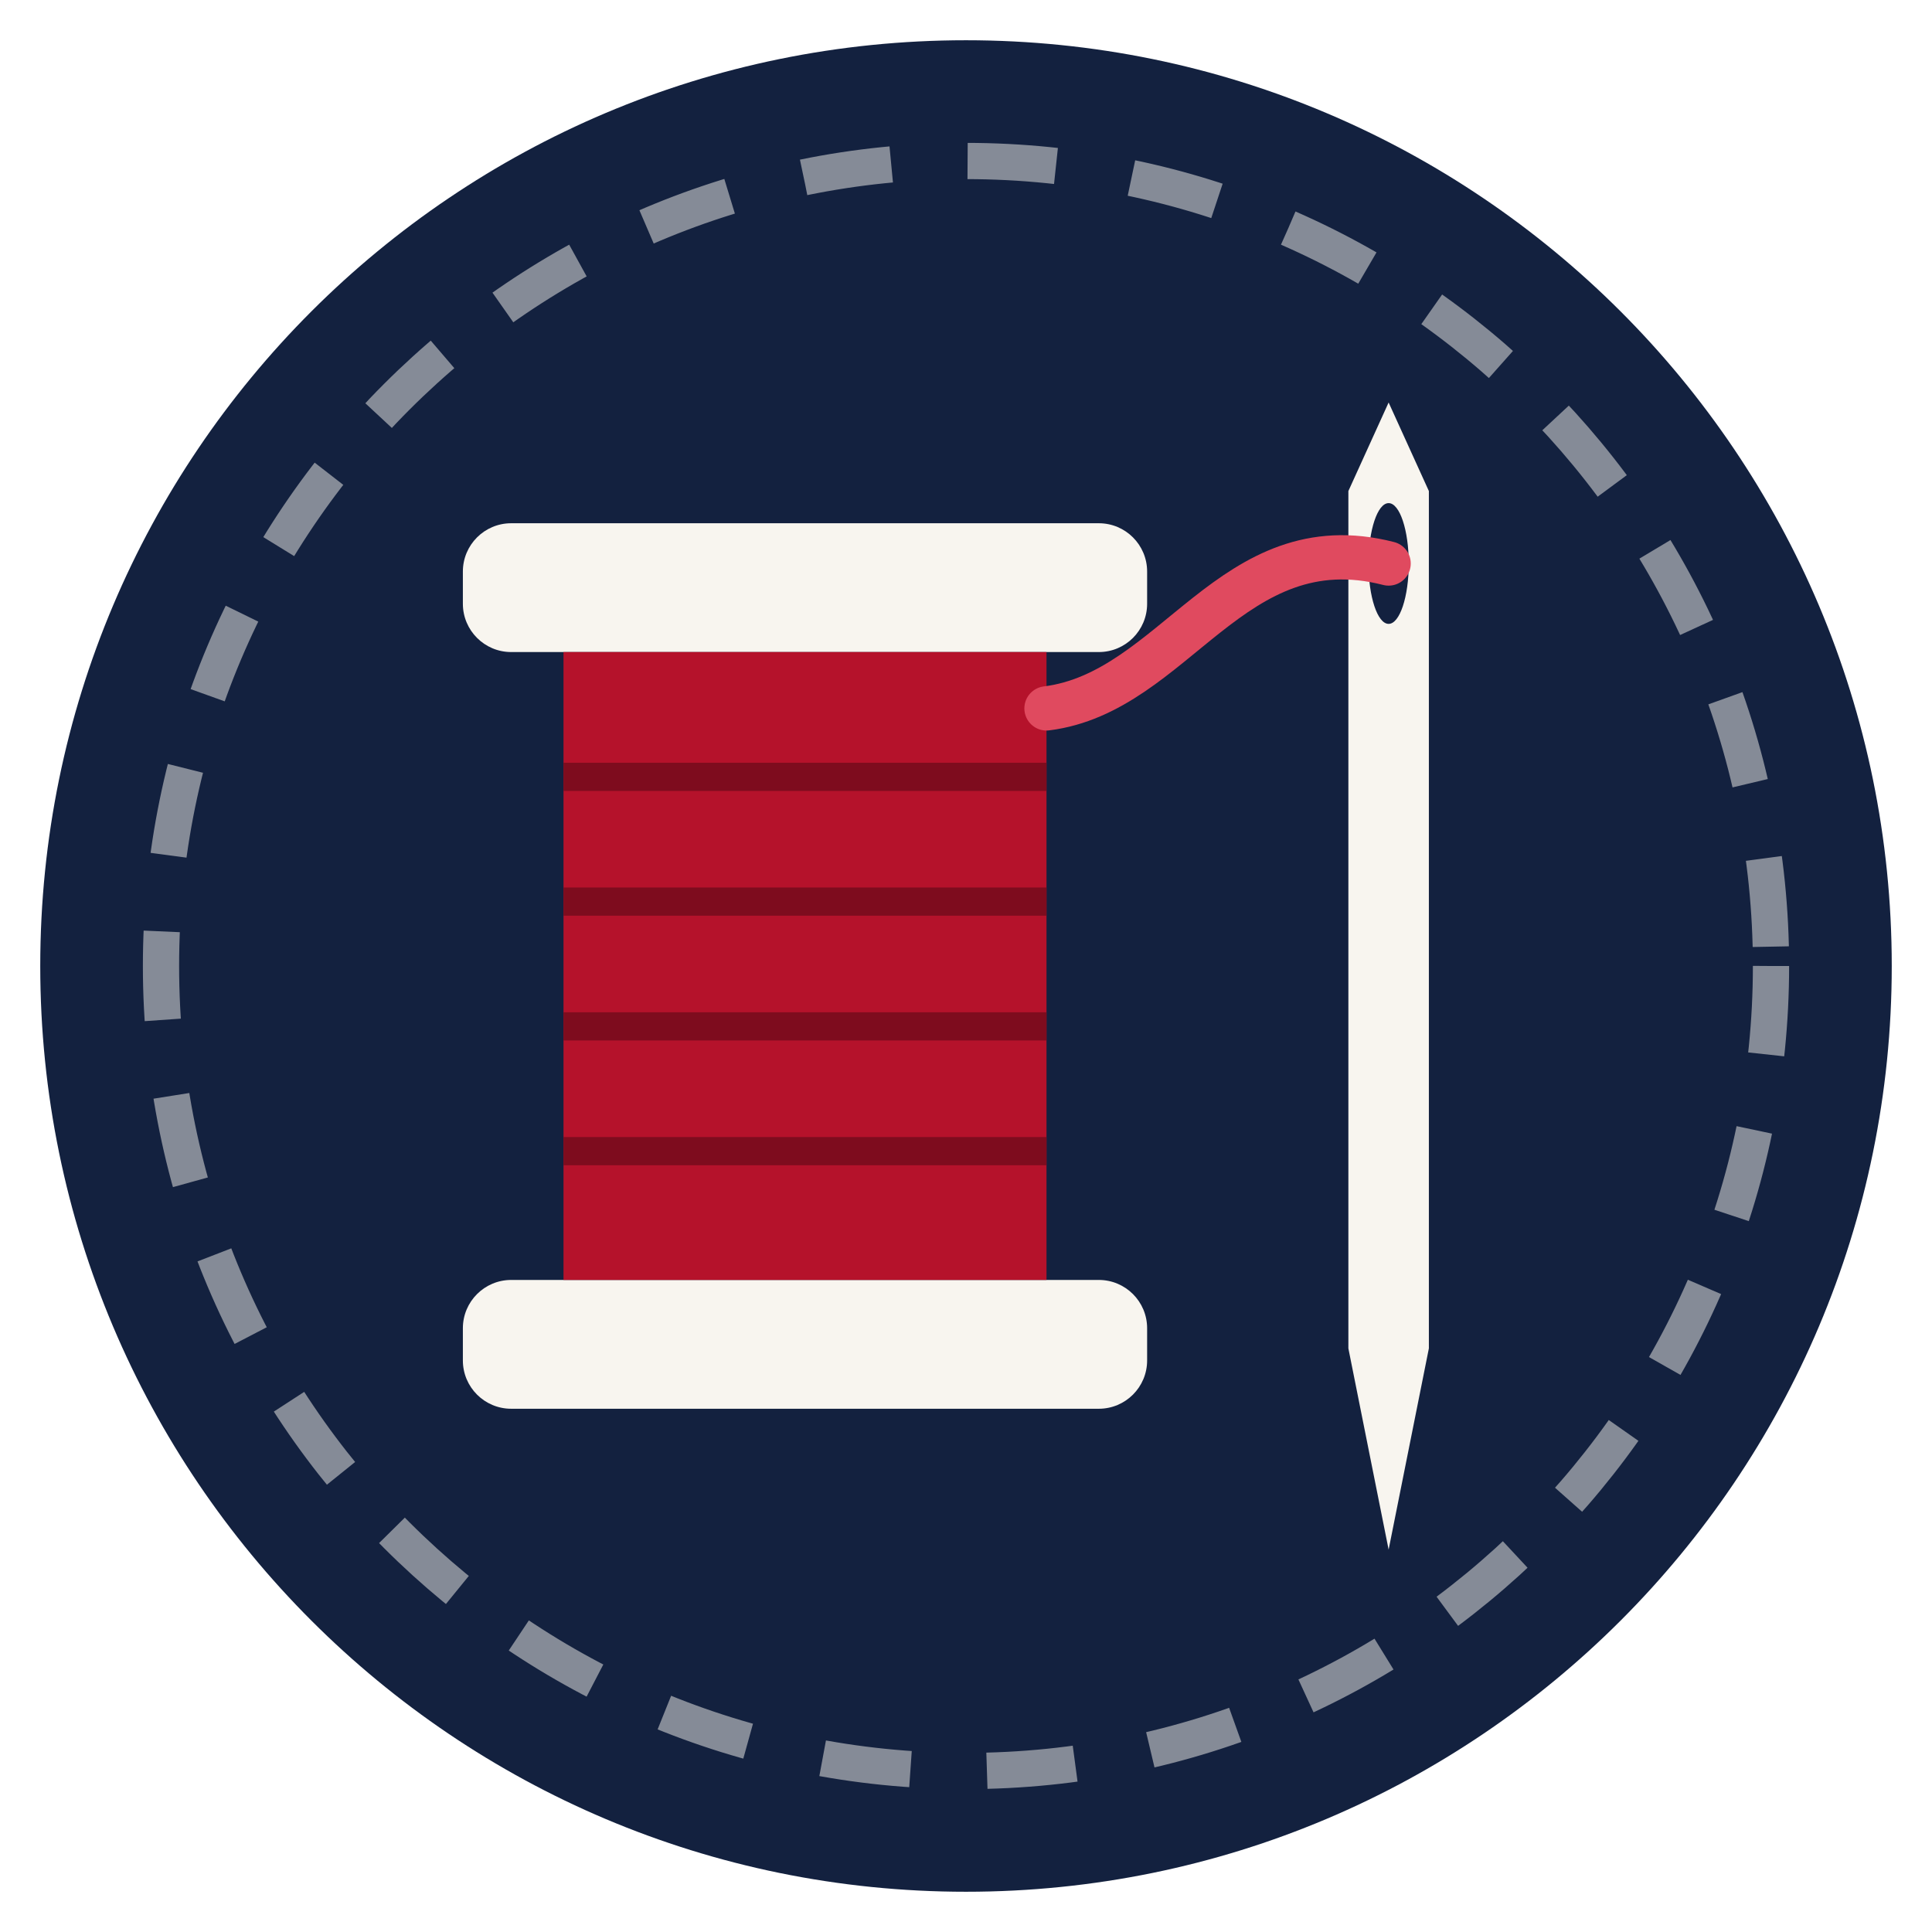
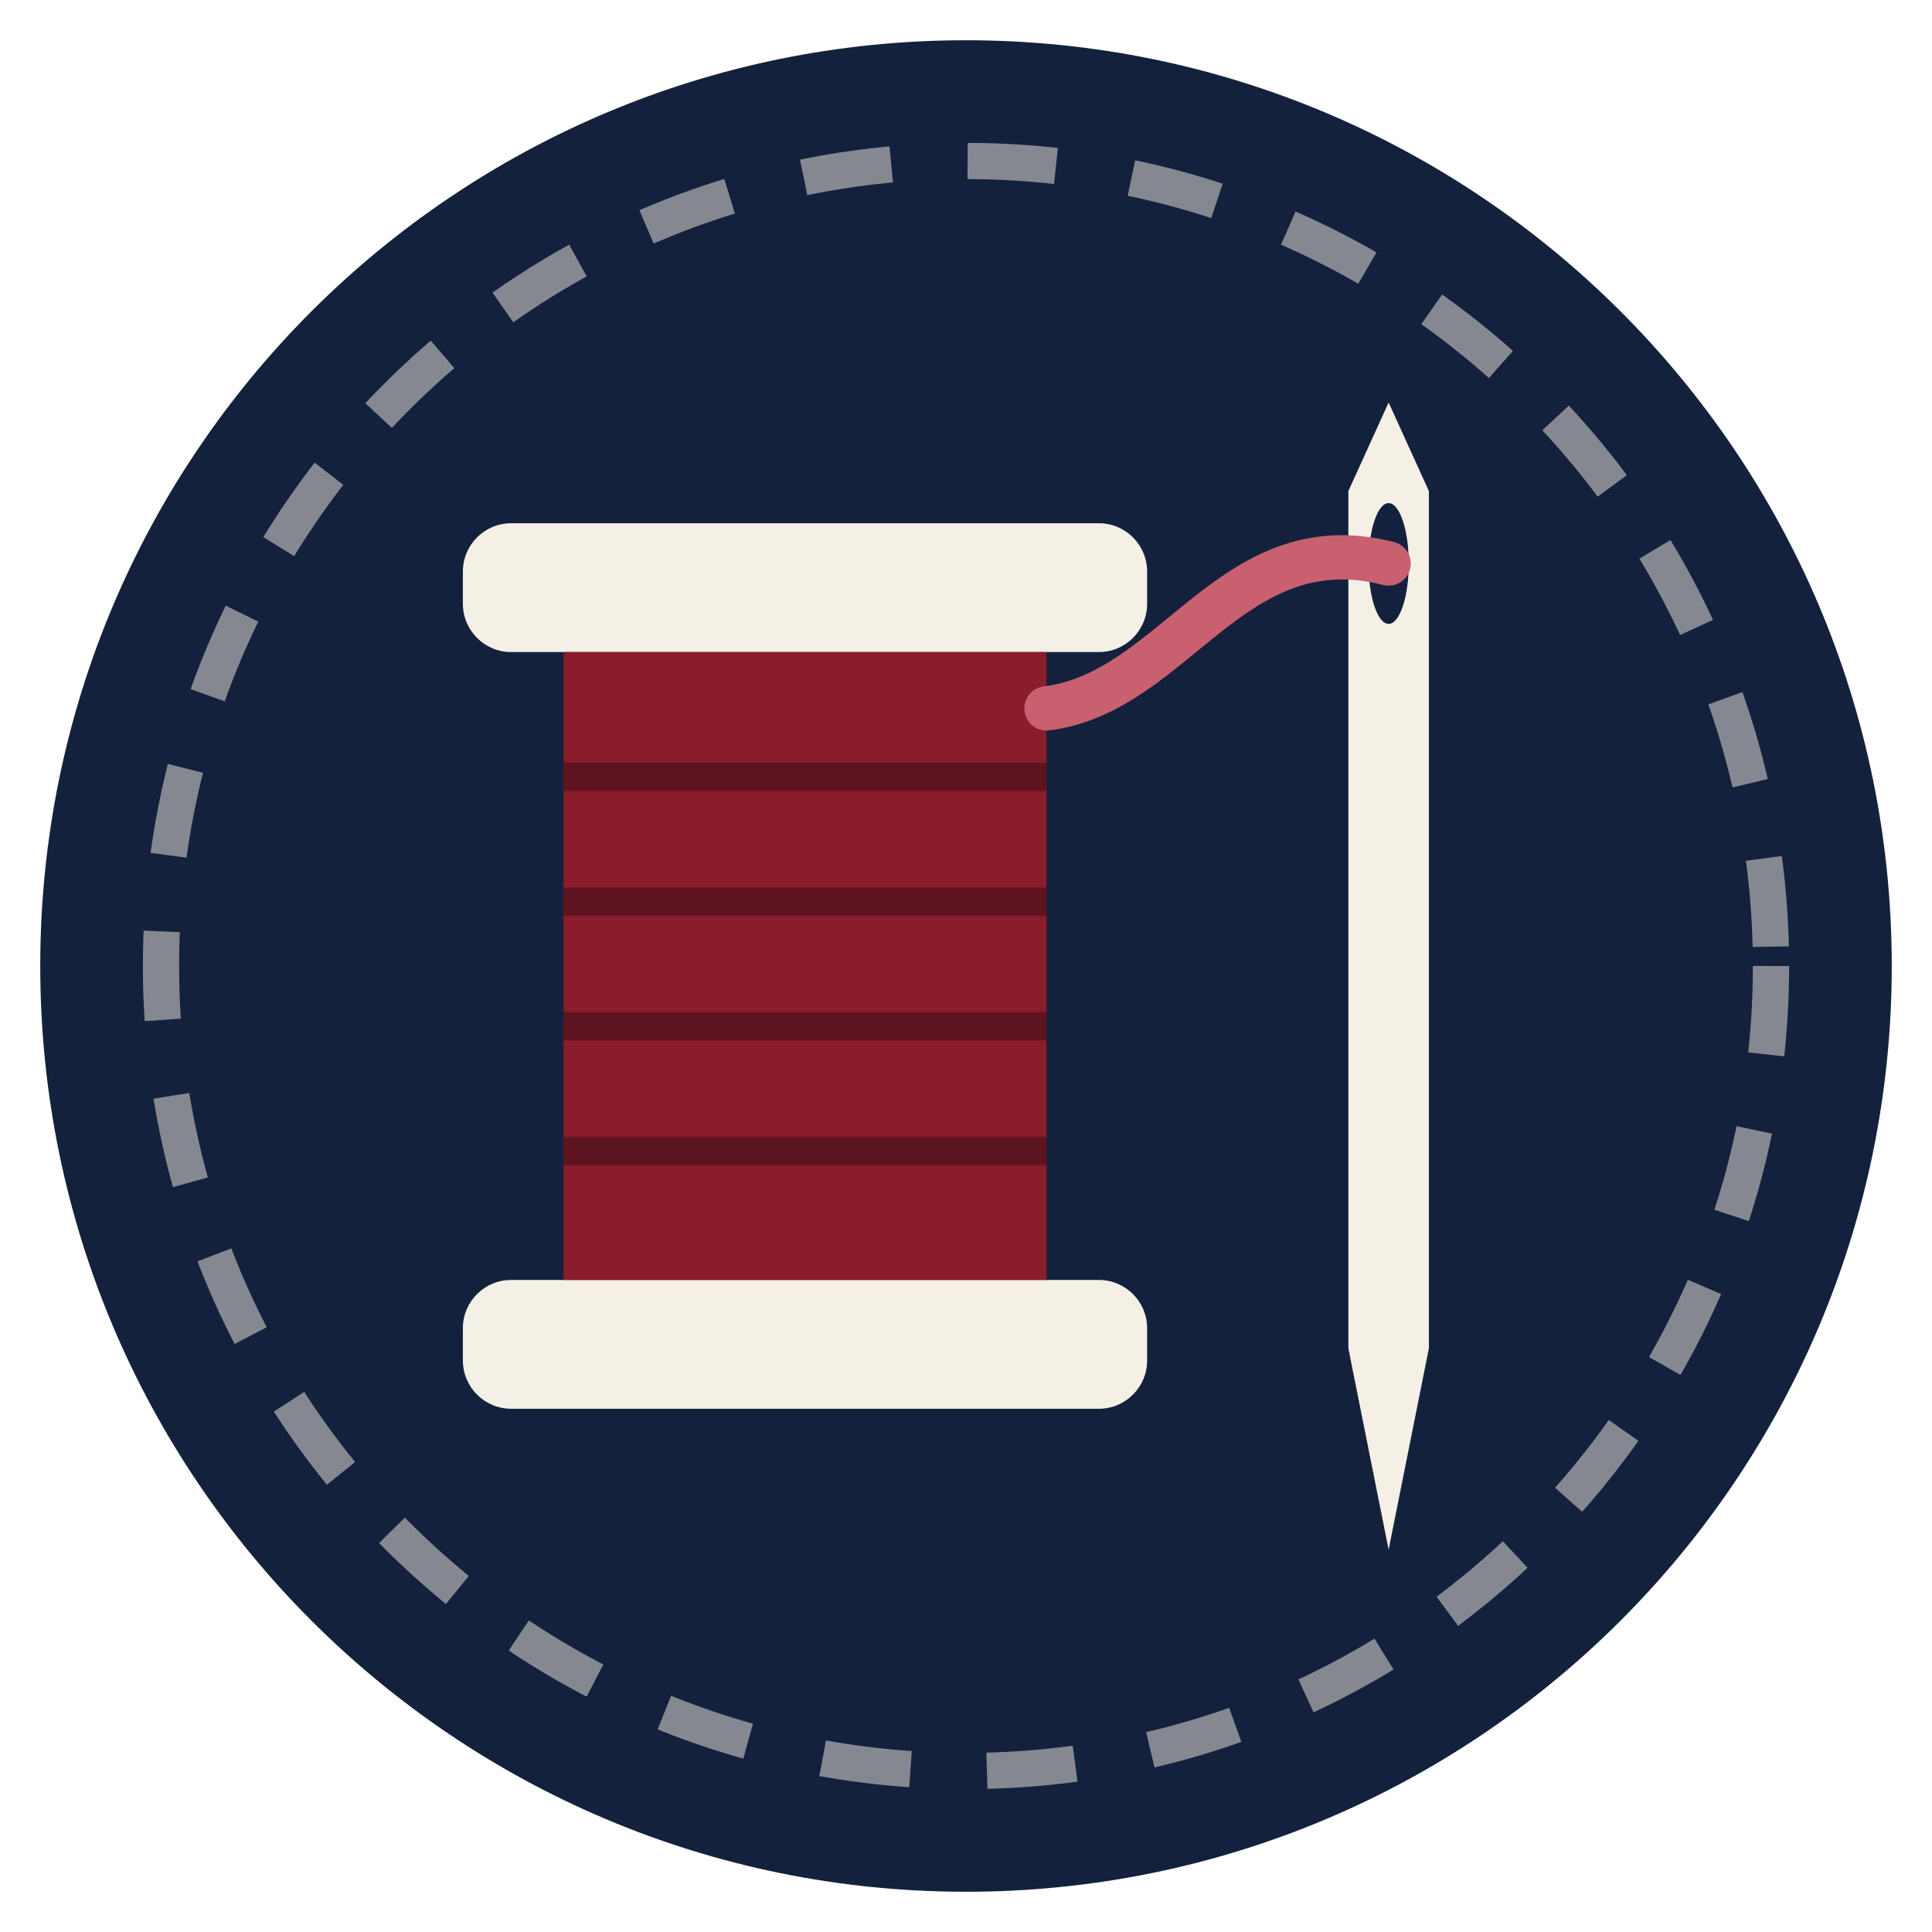
<svg xmlns="http://www.w3.org/2000/svg" viewBox="0 0 48 48">
-   <circle cx="24" cy="24" r="23" fill="#13213F" />
-   <circle cx="24" cy="24" r="20" fill="none" stroke="#F8F5EF" stroke-width=".9" stroke-dasharray="2.2 1.9" opacity=".5" />
-   <rect x="11.5" y="13" width="17" height="3.2" rx="1.2" fill="#F8F5EF" />
-   <rect x="11.5" y="31.8" width="17" height="3.2" rx="1.2" fill="#F8F5EF" />
-   <rect x="14" y="16.2" width="12" height="15.6" fill="#B5122B" />
-   <path d="M14 19.3h12M14 22.4h12M14 25.5h12M14 28.6h12" stroke="#7E0C1E" stroke-width=".7" />
-   <path d="M34.5 10 35.5 12.2V33.5L34.5 38.5 33.5 33.5V12.2Z" fill="#F8F5EF" />
-   <ellipse cx="34.5" cy="14" rx=".5" ry="1.5" fill="#13213F" />
-   <path d="M26 17.6c3.2-.4 4.6-4.6 8.5-3.6" fill="none" stroke="#E04A5F" stroke-width="1.1" stroke-linecap="round" />
+   <circle cx="24" cy="24" r="23" fill="#14213D" />
+   <circle cx="24" cy="24" r="20" fill="none" stroke="#F5F0E6" stroke-width=".9" stroke-dasharray="2.2 1.9" opacity=".5" />
+   <rect x="11.5" y="13" width="17" height="3.2" rx="1.2" fill="#F5F0E6" />
+   <rect x="11.5" y="31.8" width="17" height="3.2" rx="1.2" fill="#F5F0E6" />
+   <rect x="14" y="16.2" width="12" height="15.6" fill="#8A1C2B" />
+   <path d="M14 19.3h12M14 22.4h12M14 25.5h12M14 28.6h12" stroke="#5E1420" stroke-width=".7" />
+   <path d="M34.5 10 35.5 12.2V33.5L34.5 38.5 33.5 33.5V12.2Z" fill="#F5F0E6" />
+   <ellipse cx="34.5" cy="14" rx=".5" ry="1.5" fill="#14213D" />
+   <path d="M26 17.6c3.2-.4 4.6-4.6 8.5-3.6" fill="none" stroke="#C9606F" stroke-width="1.1" stroke-linecap="round" />
</svg>
